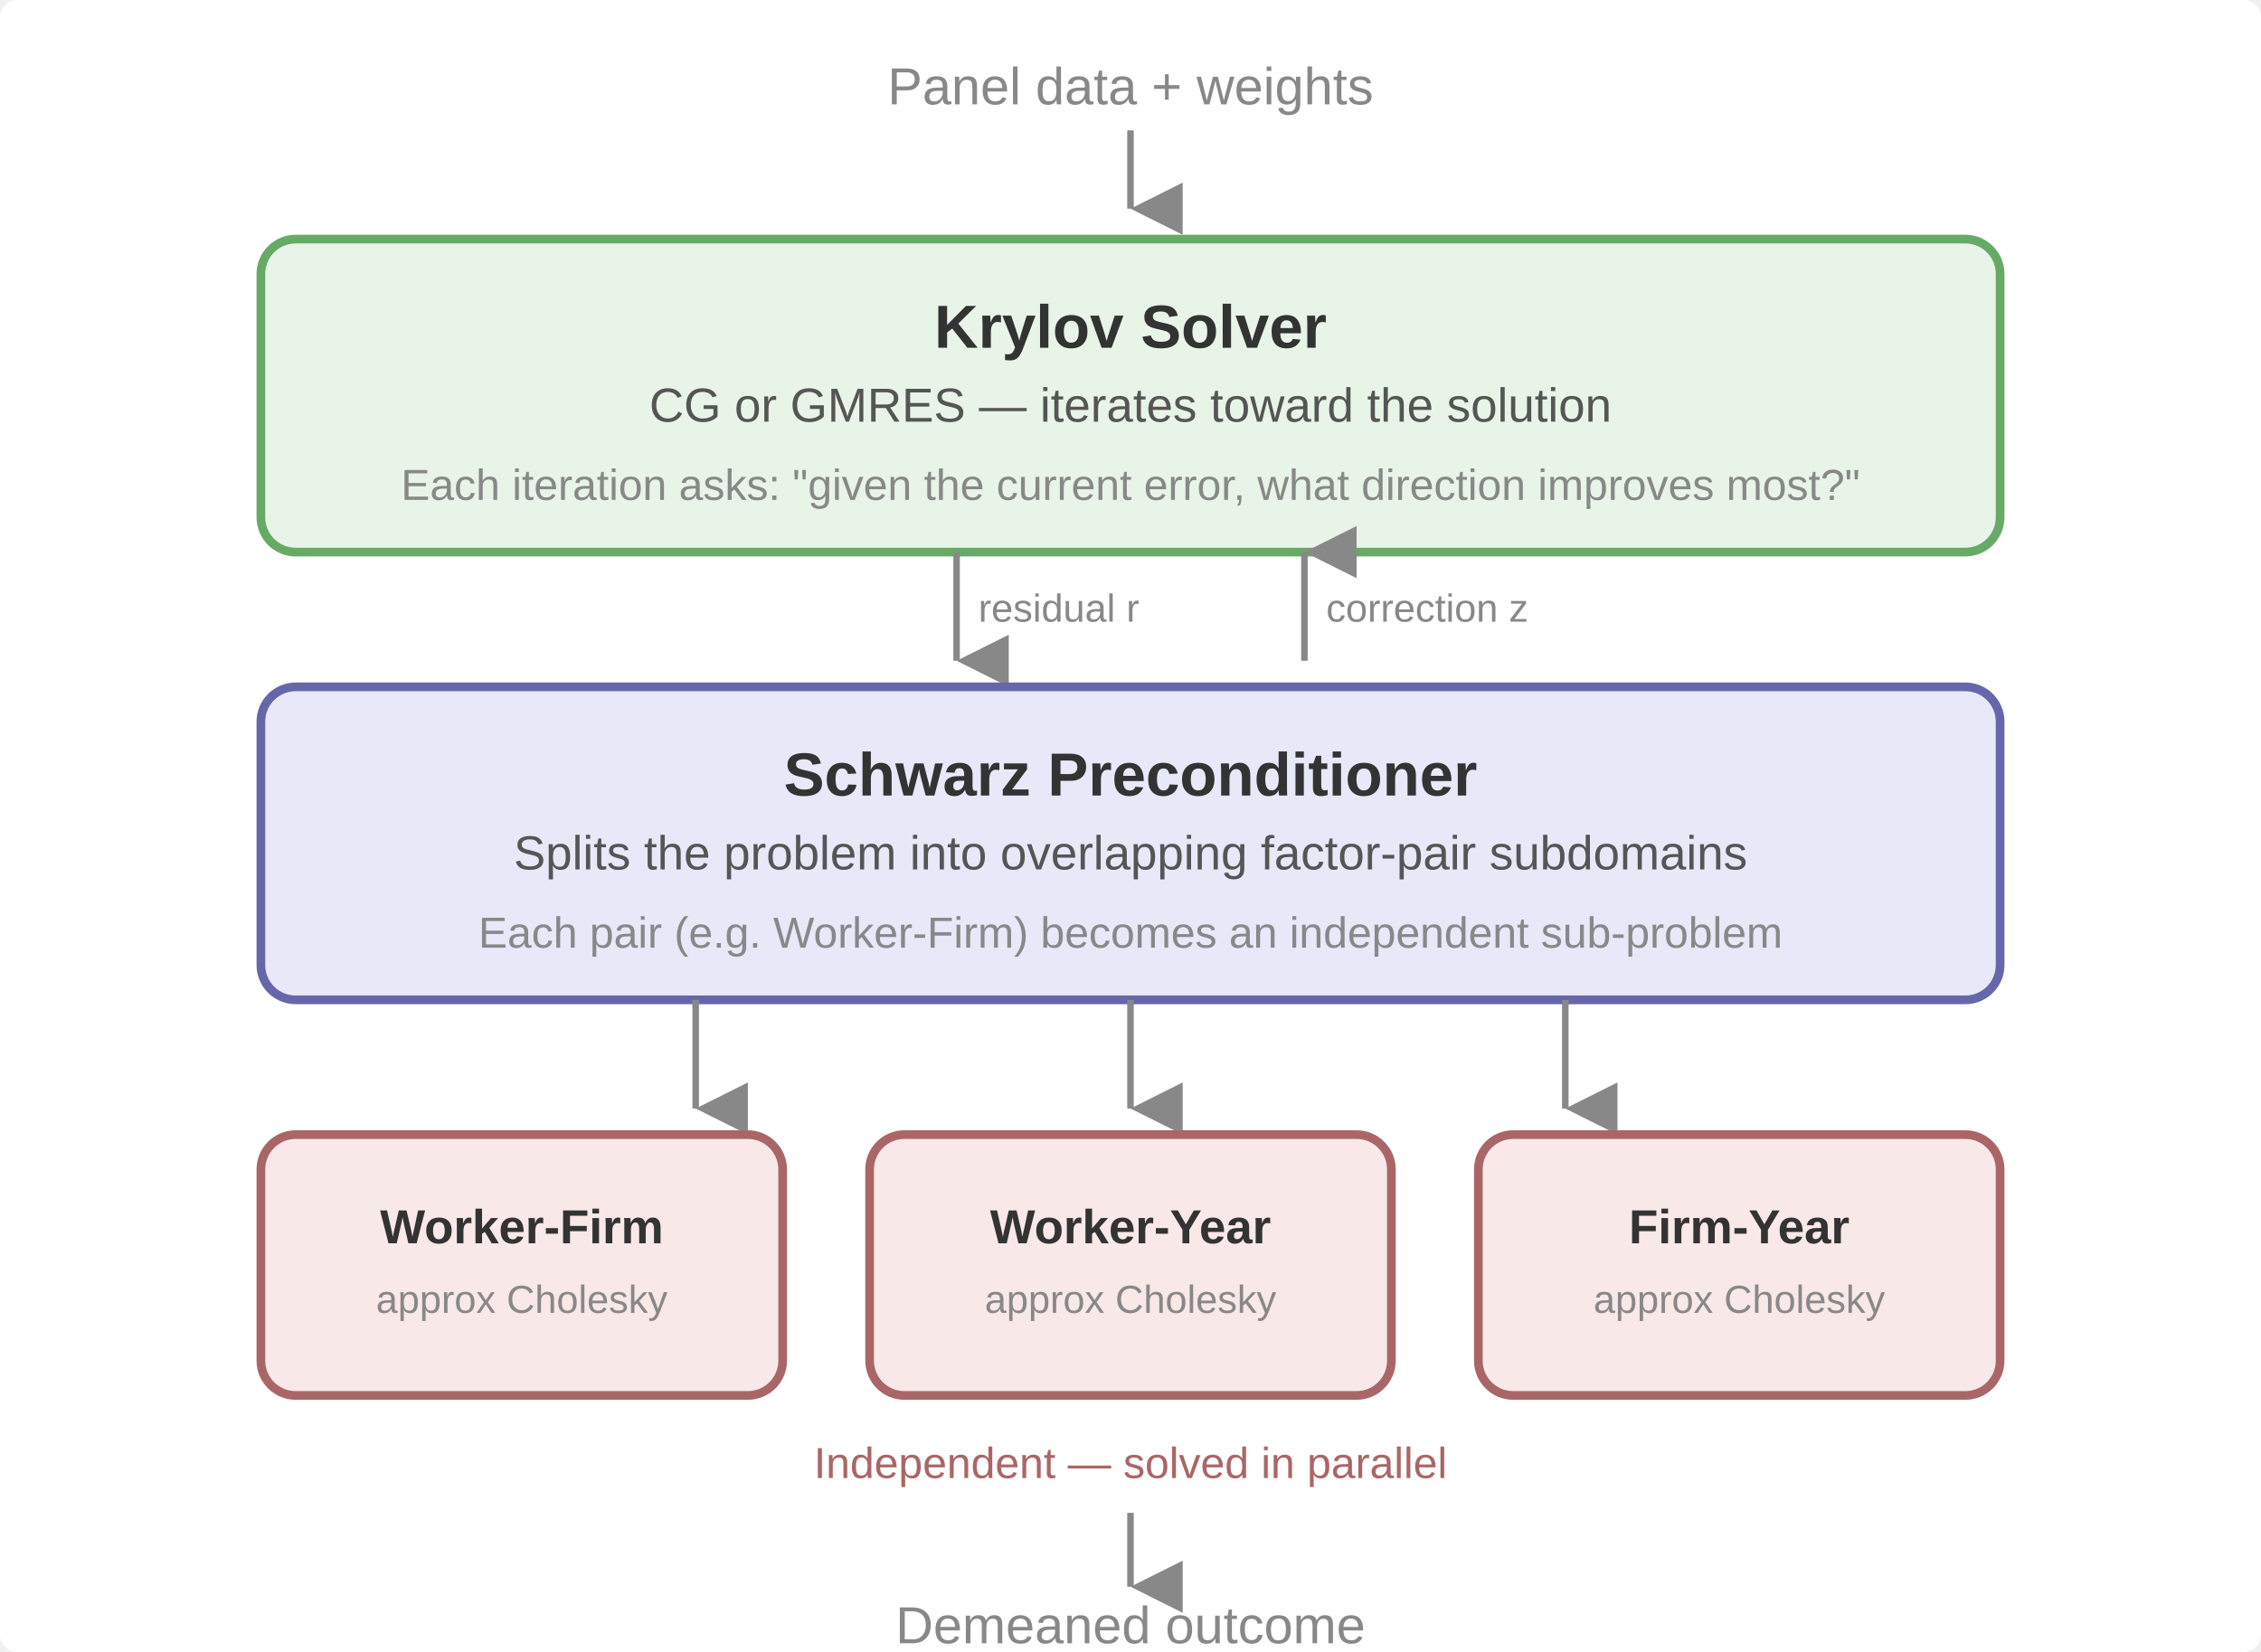
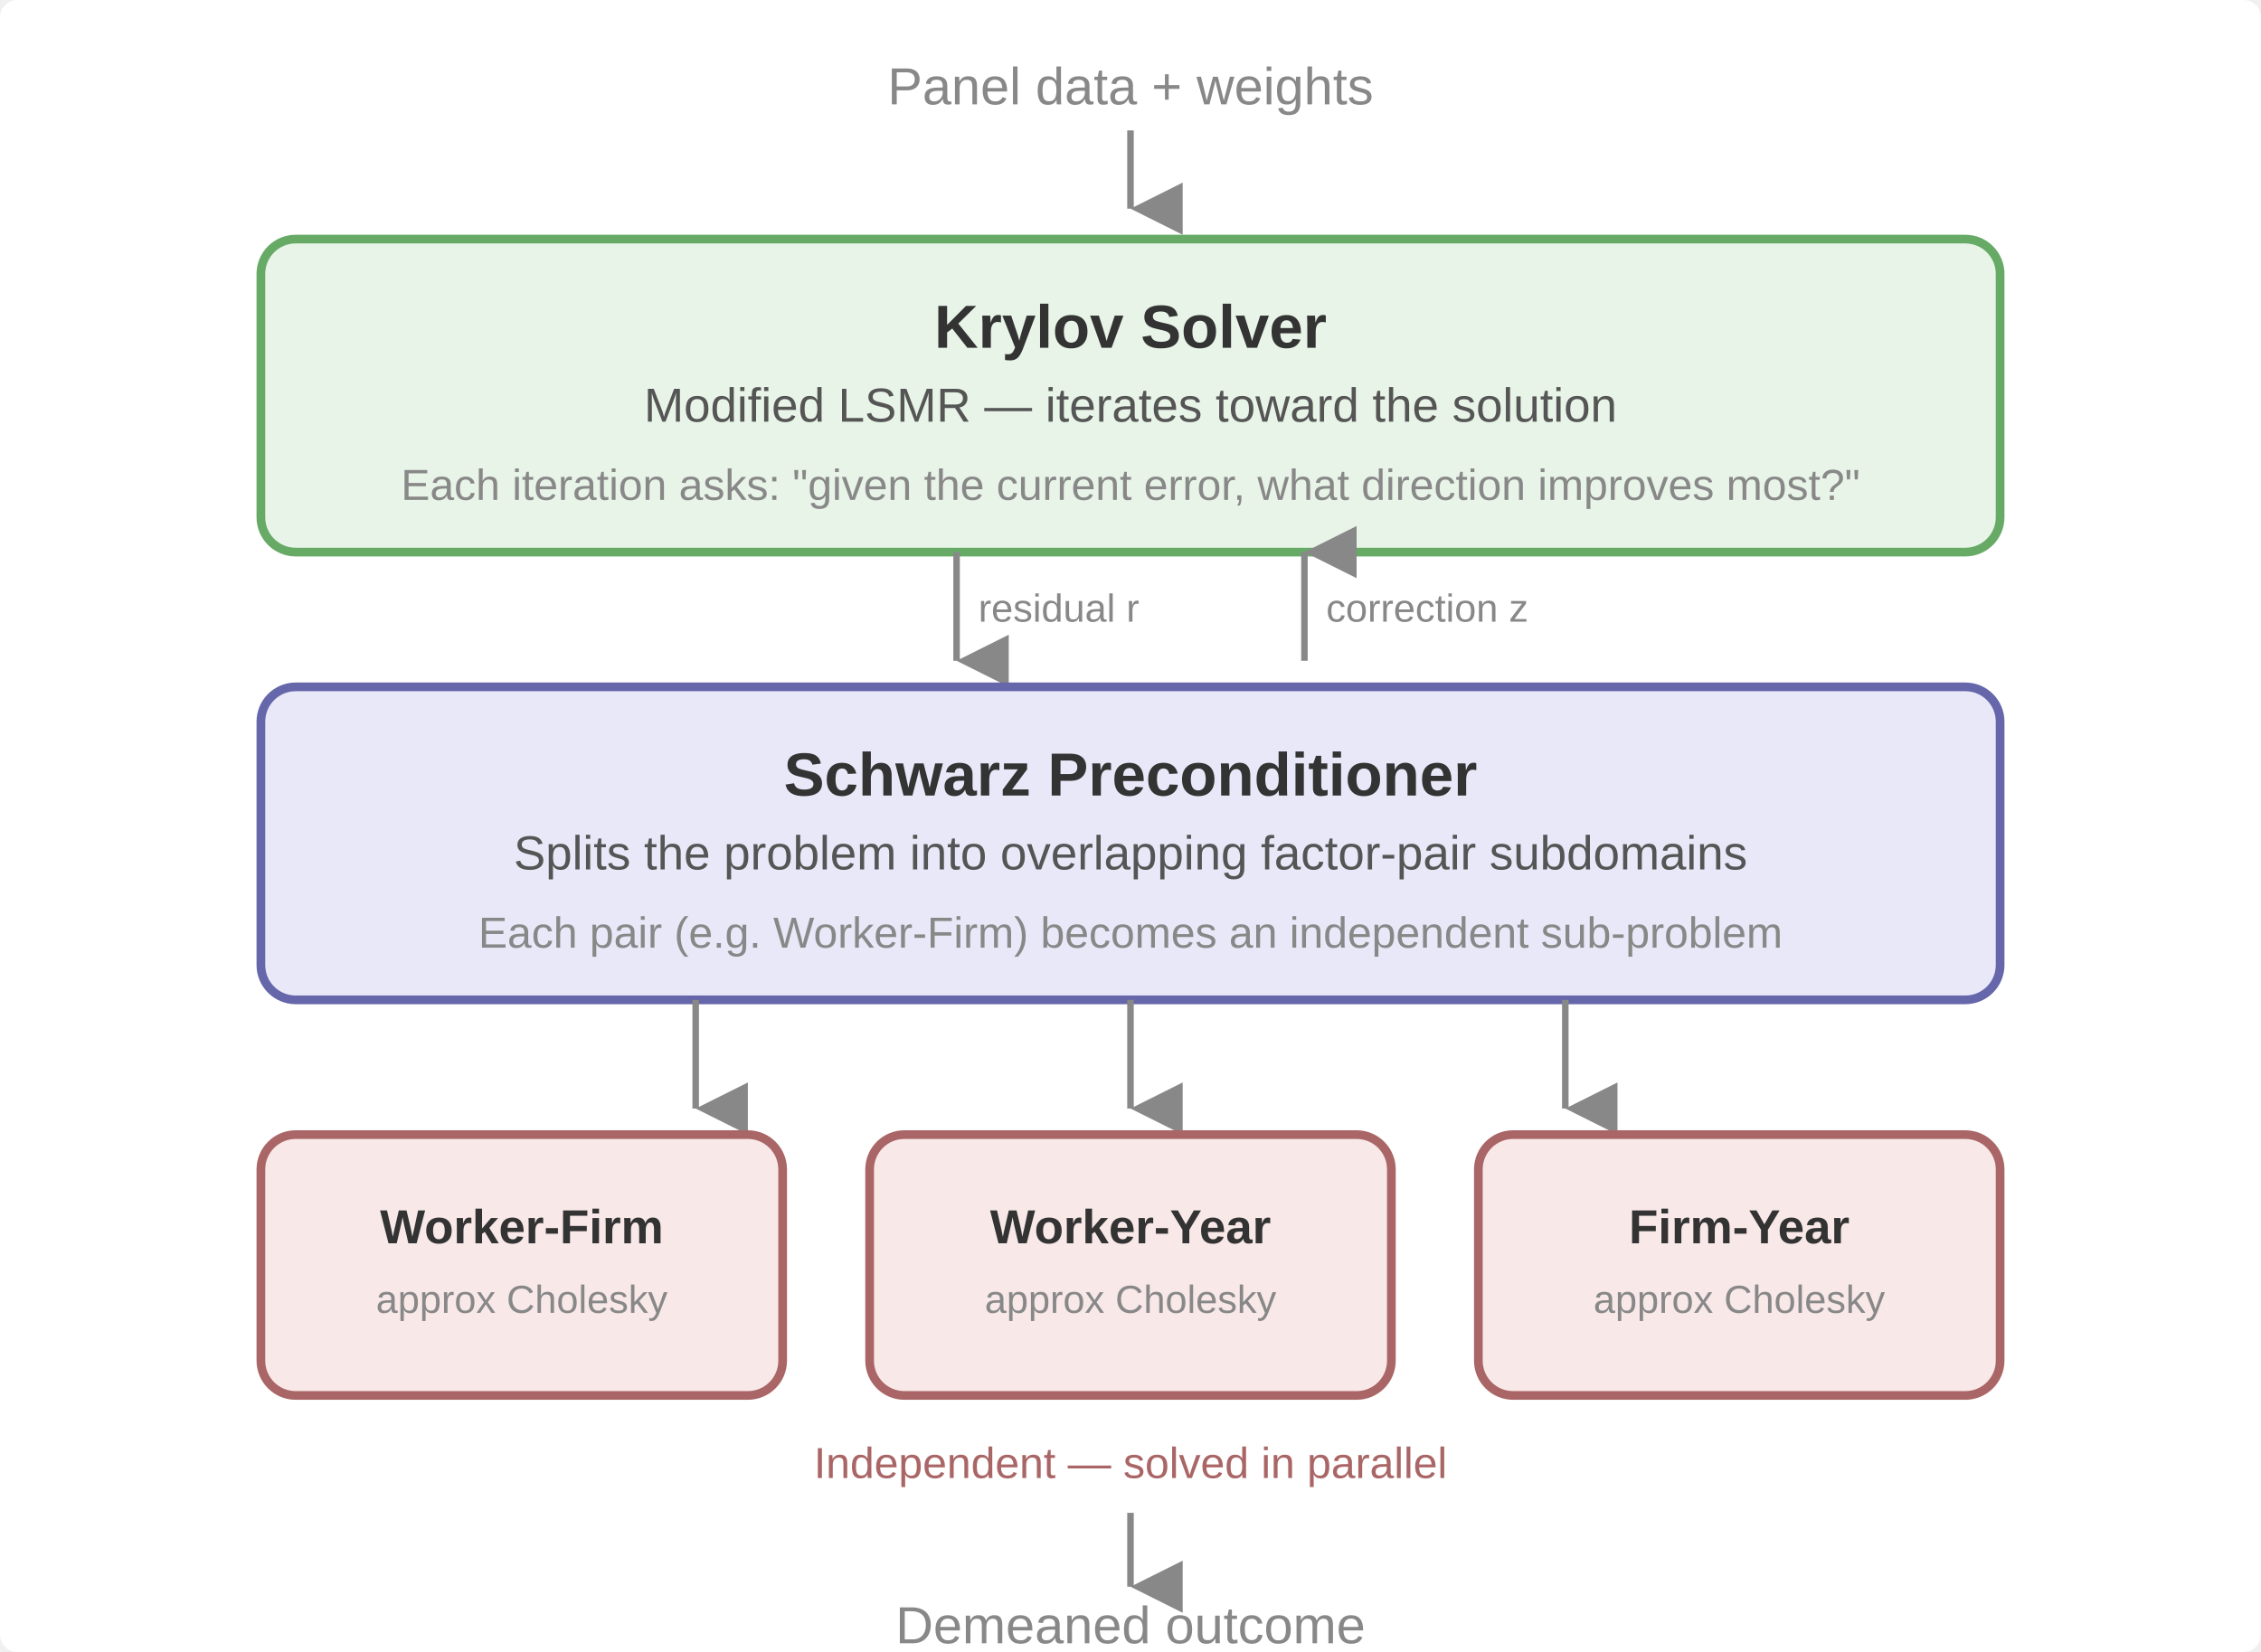
<svg xmlns="http://www.w3.org/2000/svg" viewBox="0 0 520 380" font-family="Arial, Helvetica, sans-serif">
  <rect width="520" height="380" fill="white" rx="4" />
  <defs>
    <marker id="darr" viewBox="0 0 10 10" refX="5" refY="10" markerWidth="8" markerHeight="8" orient="auto">
      <path d="M 0 0 L 5 10 L 10 0 z" fill="#888" />
    </marker>
    <marker id="uarr" viewBox="0 0 10 10" refX="5" refY="0" markerWidth="8" markerHeight="8" orient="auto">
      <path d="M 0 10 L 5 0 L 10 10 z" fill="#888" />
    </marker>
  </defs>
  <text x="260" y="24" text-anchor="middle" font-size="12" fill="#888">Panel data + weights</text>
  <line x1="260" y1="30" x2="260" y2="48" stroke="#888" stroke-width="1.5" marker-end="url(#darr)" />
  <rect x="60" y="55" width="400" height="72" rx="8" fill="#e8f4e8" stroke="#6a6" stroke-width="2" />
  <text x="260" y="80" text-anchor="middle" font-size="14" font-weight="bold" fill="#333">Krylov Solver</text>
-   <text x="260" y="97" text-anchor="middle" font-size="11" fill="#555">CG or GMRES — iterates toward the solution</text>
+   <text x="260" y="97" text-anchor="middle" font-size="11" fill="#555">Modified LSMR — iterates toward the solution</text>
  <text x="260" y="115" text-anchor="middle" font-size="10" fill="#888">Each iteration asks: "given the current error, what direction improves most?"</text>
  <line x1="220" y1="127" x2="220" y2="152" stroke="#888" stroke-width="1.5" marker-end="url(#darr)" />
  <text x="225" y="143" font-size="9" fill="#888">residual r</text>
  <line x1="300" y1="152" x2="300" y2="127" stroke="#888" stroke-width="1.5" marker-end="url(#uarr)" />
  <text x="305" y="143" font-size="9" fill="#888">correction z</text>
  <rect x="60" y="158" width="400" height="72" rx="8" fill="#e8e8f8" stroke="#66a" stroke-width="2" />
  <text x="260" y="183" text-anchor="middle" font-size="14" font-weight="bold" fill="#333">Schwarz Preconditioner</text>
  <text x="260" y="200" text-anchor="middle" font-size="11" fill="#555">Splits the problem into overlapping factor-pair subdomains</text>
  <text x="260" y="218" text-anchor="middle" font-size="10" fill="#888">Each pair (e.g. Worker-Firm) becomes an independent sub-problem</text>
  <line x1="160" y1="230" x2="160" y2="255" stroke="#888" stroke-width="1.5" marker-end="url(#darr)" />
  <line x1="260" y1="230" x2="260" y2="255" stroke="#888" stroke-width="1.5" marker-end="url(#darr)" />
  <line x1="360" y1="230" x2="360" y2="255" stroke="#888" stroke-width="1.5" marker-end="url(#darr)" />
  <rect x="60" y="261" width="120" height="60" rx="8" fill="#f8e8e8" stroke="#a66" stroke-width="2" />
  <text x="120" y="286" text-anchor="middle" font-size="11" font-weight="bold" fill="#333">Worker-Firm</text>
  <text x="120" y="302" text-anchor="middle" font-size="9" fill="#888">approx Cholesky</text>
  <rect x="200" y="261" width="120" height="60" rx="8" fill="#f8e8e8" stroke="#a66" stroke-width="2" />
  <text x="260" y="286" text-anchor="middle" font-size="11" font-weight="bold" fill="#333">Worker-Year</text>
  <text x="260" y="302" text-anchor="middle" font-size="9" fill="#888">approx Cholesky</text>
  <rect x="340" y="261" width="120" height="60" rx="8" fill="#f8e8e8" stroke="#a66" stroke-width="2" />
  <text x="400" y="286" text-anchor="middle" font-size="11" font-weight="bold" fill="#333">Firm-Year</text>
  <text x="400" y="302" text-anchor="middle" font-size="9" fill="#888">approx Cholesky</text>
  <text x="260" y="340" text-anchor="middle" font-size="10" fill="#a66">Independent — solved in parallel</text>
  <line x1="260" y1="348" x2="260" y2="365" stroke="#888" stroke-width="1.5" marker-end="url(#darr)" />
  <text x="260" y="378" text-anchor="middle" font-size="12" fill="#888">Demeaned outcome</text>
</svg>
